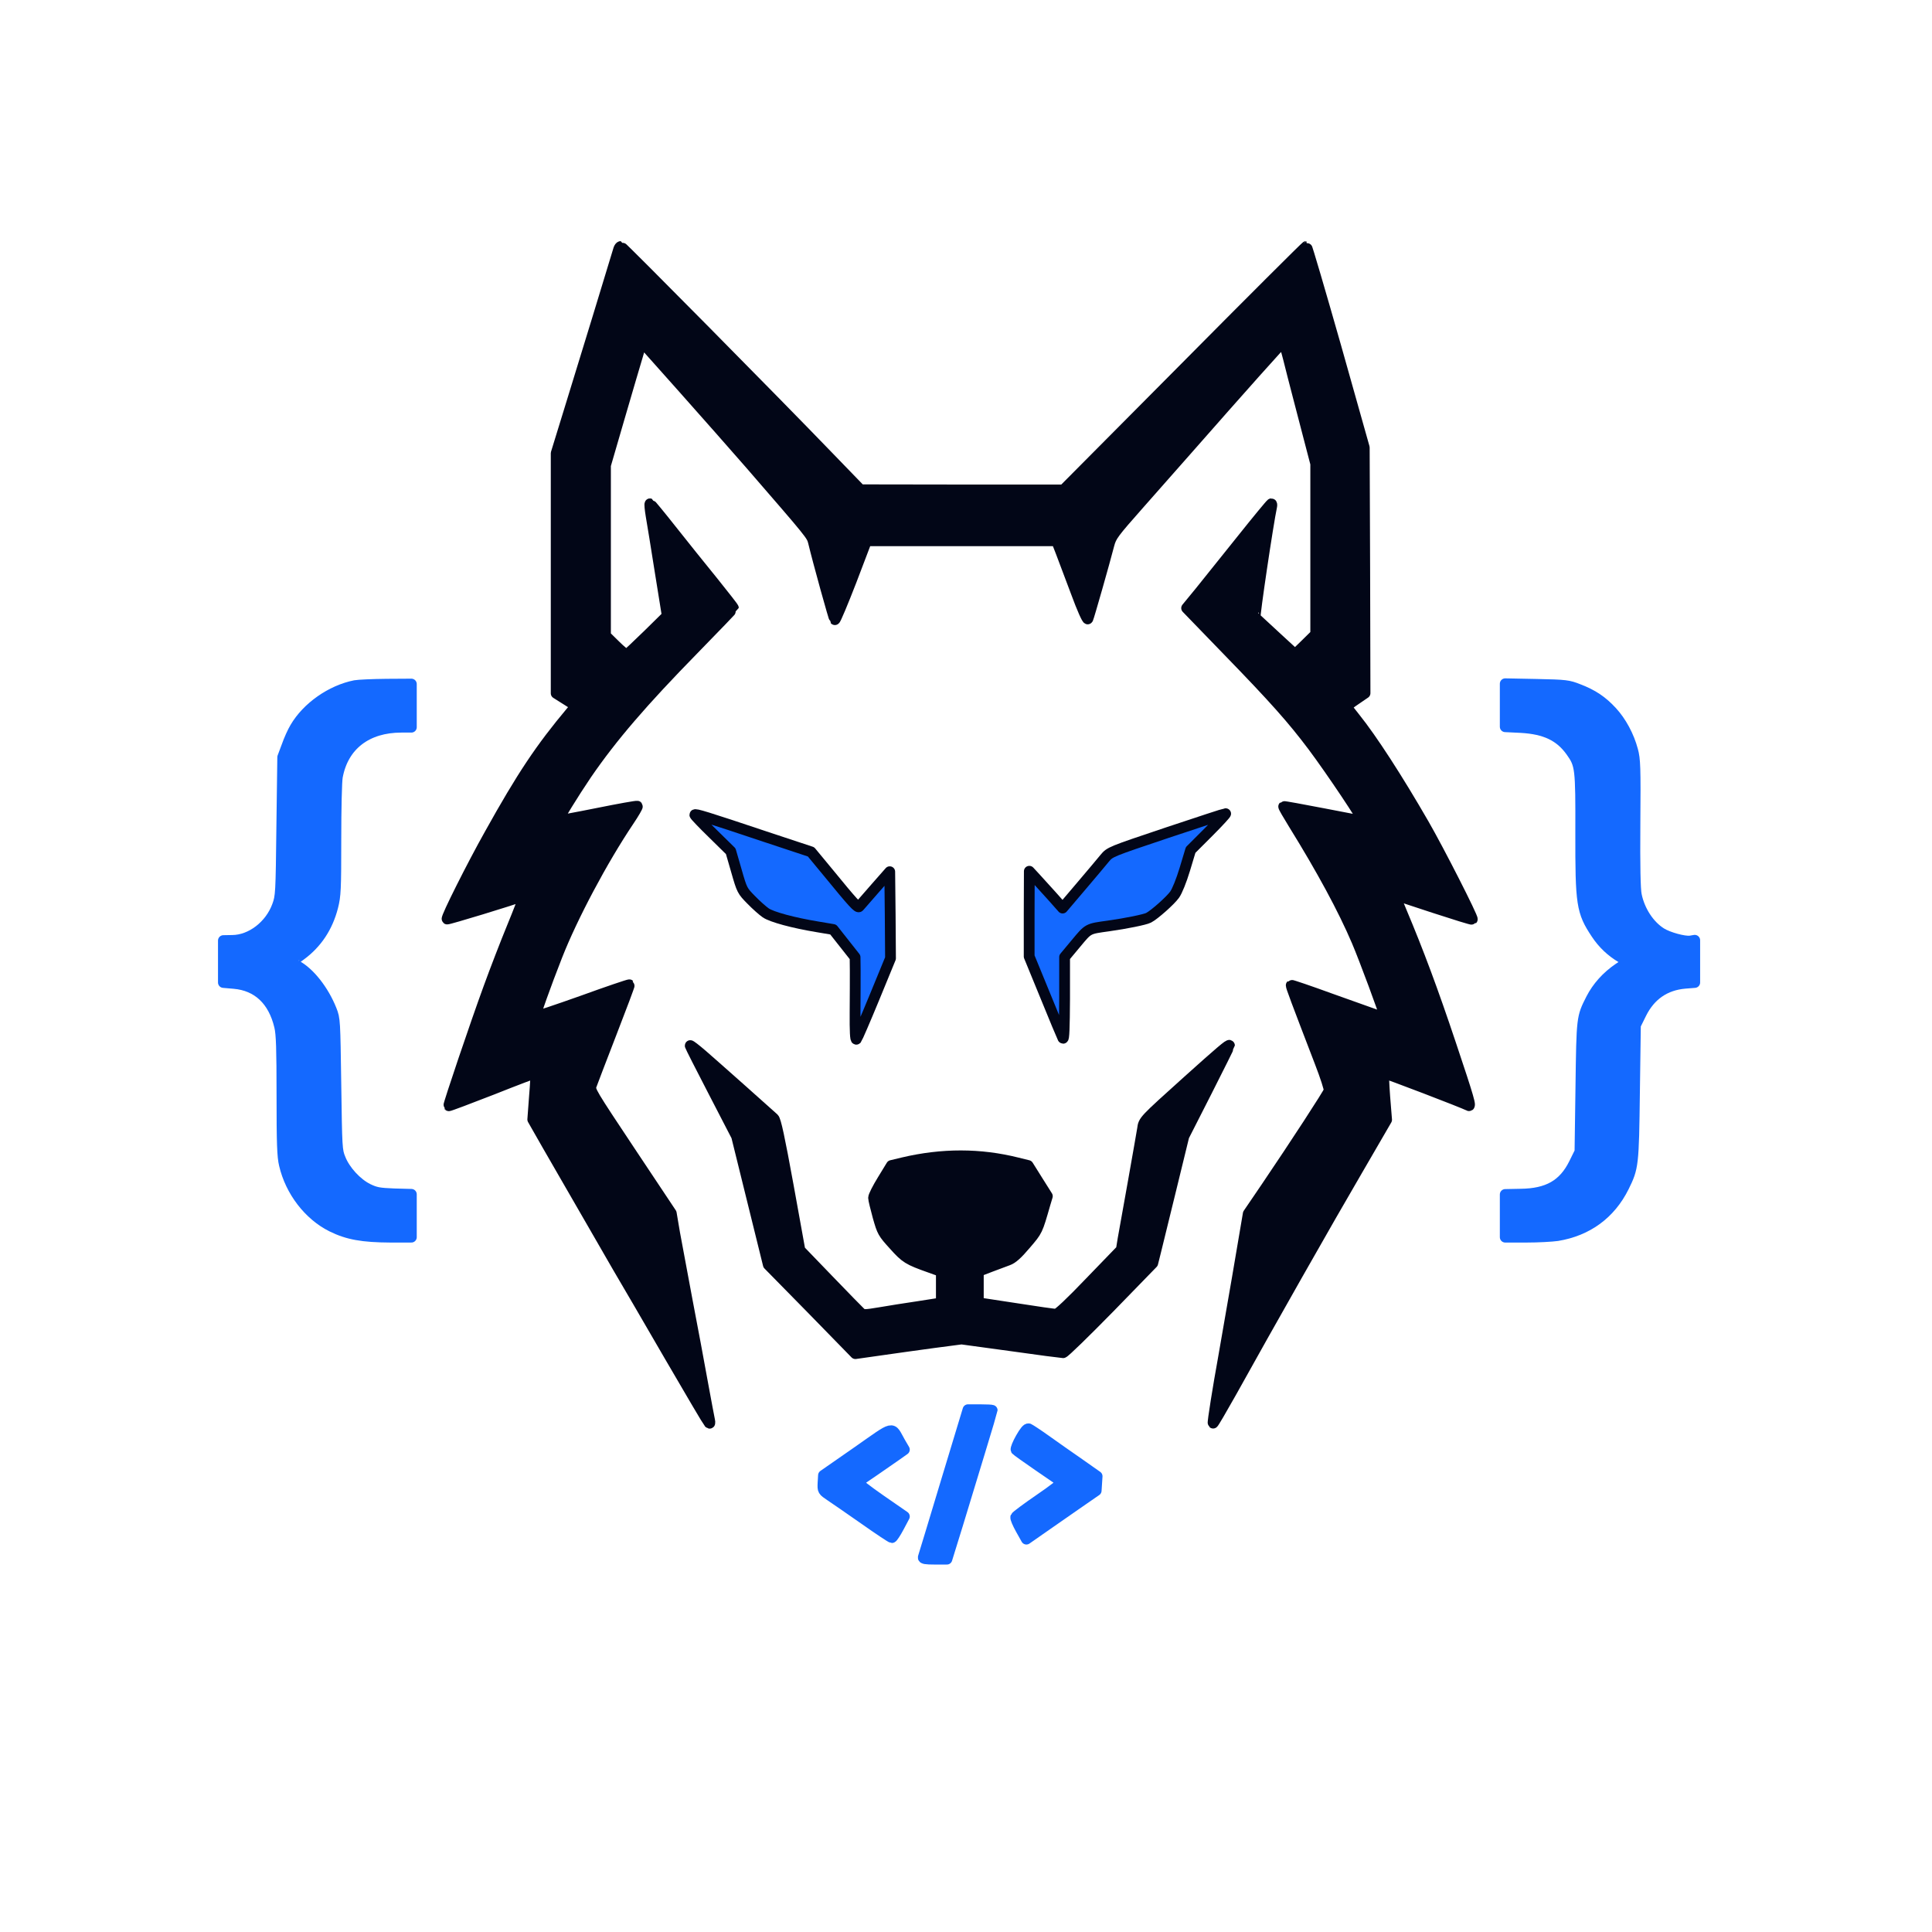
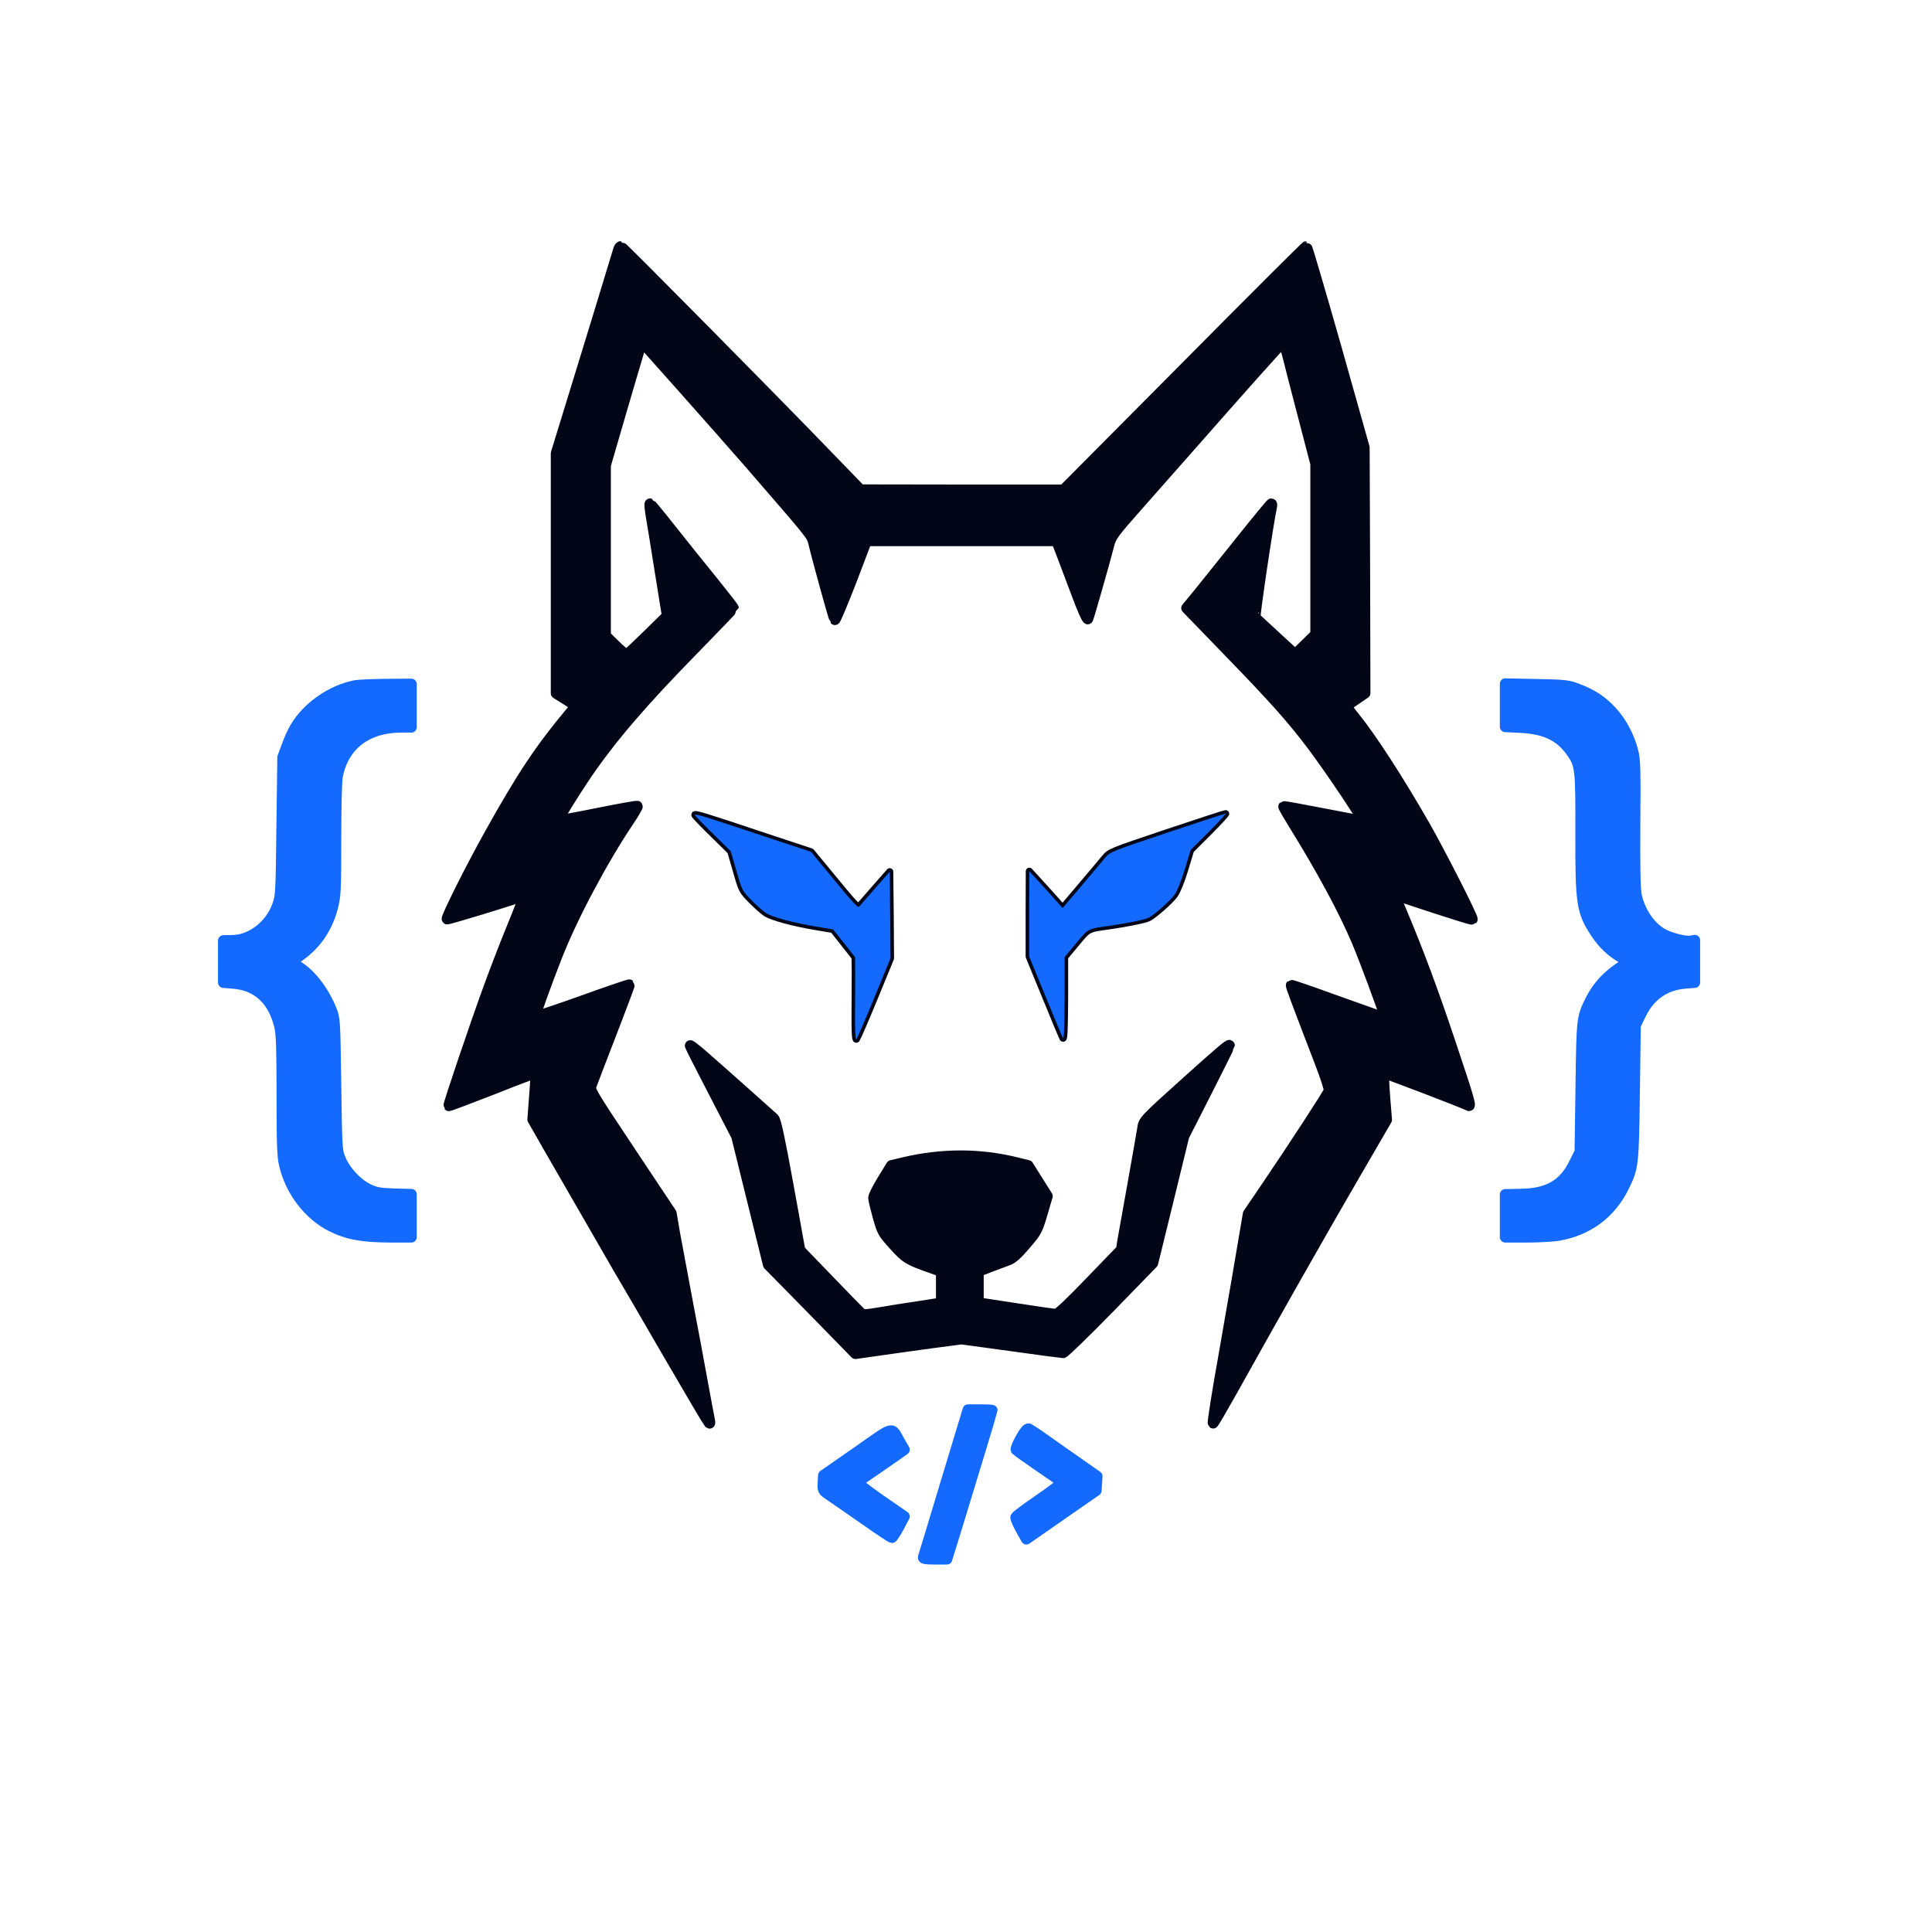
<svg xmlns="http://www.w3.org/2000/svg" version="1.0" width="1254pt" height="1254pt" viewBox="0 0 1254 1254" preserveAspectRatio="xMidYMid meet">
  <style>
  .logo-ink { fill: #020617; stroke: #020617; }
  .logo-blue { fill: #1469FF; stroke: #1469FF; }
-   .logo-eye { fill: #1469FF; stroke: #020617; }
+   .logo-eye { fill: #1469FF; stroke: #020617; stroke-width: 46; paint-order: stroke fill; }
</style>
  <g transform="translate(0,1254) scale(0.1,-0.1)" stroke-width="70" stroke-linejoin="round">
    <path class="logo-ink" d="M4016 10923 c-18 -62 -243 -797 -317 -1036 l-89 -289 0 -779 0 -779 65 -41 65 -41 -31 -36 c-201 -240 -320 -418 -531 -797 -114 -203 -284 -542 -276 -550 4 -4 425 124 476 145 15 7 22 6 22 -2 0 -6 -34 -95 -76 -197 -42 -102 -110 -278 -151 -391 -87 -237 -264 -762 -260 -767 2 -2 129 46 283 106 153 61 280 109 282 107 1 -2 -2 -71 -9 -153 l-11 -149 97 -170 c54 -93 158 -275 233 -404 74 -129 174 -302 222 -385 49 -82 199 -341 335 -575 136 -234 251 -429 257 -435 6 -7 7 -1 4 15 -3 14 -24 124 -46 245 -22 121 -66 360 -99 530 -32 171 -69 369 -82 440 l-22 130 -265 398 c-258 388 -265 399 -255 430 6 18 65 171 131 342 66 170 119 311 117 313 -2 2 -139 -44 -304 -104 -166 -59 -303 -105 -306 -102 -5 5 65 202 140 393 100 255 295 622 467 878 33 49 57 91 55 94 -3 3 -119 -18 -258 -46 -139 -28 -254 -49 -256 -47 -6 5 98 174 184 301 166 242 364 472 699 814 139 142 254 262 254 265 0 4 -60 80 -132 170 -73 90 -194 240 -268 334 -74 94 -138 171 -141 172 -3 0 0 -35 7 -77 8 -43 34 -207 59 -364 l46 -286 -126 -124 c-70 -68 -131 -126 -137 -128 -5 -2 -39 25 -74 60 l-64 63 0 553 0 553 91 313 c50 171 103 352 118 401 l26 89 271 -304 c149 -167 344 -389 435 -493 396 -457 397 -458 409 -505 31 -129 133 -497 139 -503 3 -4 51 110 106 252 l99 260 617 0 617 0 30 -77 c16 -43 60 -160 98 -260 37 -101 71 -177 75 -170 6 12 107 365 137 482 15 56 28 74 197 265 100 113 235 266 301 341 370 421 627 709 633 709 4 0 19 -48 34 -107 15 -60 42 -166 61 -238 19 -71 52 -201 75 -288 l41 -157 0 -554 0 -553 -67 -66 -67 -65 -125 115 c-69 64 -130 120 -134 124 -7 5 84 616 107 722 2 9 1 17 -2 17 -4 -1 -90 -105 -192 -233 -102 -127 -224 -280 -271 -338 l-87 -106 270 -279 c301 -310 418 -442 551 -619 121 -162 337 -485 324 -485 -2 0 -118 22 -258 49 -140 27 -255 48 -257 46 -2 -2 27 -52 64 -112 184 -297 323 -554 412 -763 47 -110 182 -473 182 -491 0 -4 -24 0 -52 11 -29 10 -165 59 -303 108 -137 50 -252 89 -254 87 -3 -4 33 -100 186 -498 36 -93 63 -176 60 -186 -4 -18 -223 -354 -408 -627 l-117 -172 -71 -418 c-40 -231 -81 -466 -91 -524 -33 -181 -70 -413 -66 -417 2 -2 54 87 117 199 246 443 636 1130 818 1441 l191 329 -12 149 c-6 82 -9 151 -6 154 4 4 523 -195 549 -210 20 -13 5 40 -115 398 -116 347 -210 599 -320 860 -25 59 -43 107 -39 107 3 0 116 -36 250 -81 135 -44 247 -79 249 -76 8 7 -216 447 -314 617 -170 295 -337 553 -447 690 -30 37 -55 70 -55 73 0 4 27 25 60 47 l60 41 -2 797 -3 797 -184 653 c-102 358 -188 652 -192 652 -4 0 -360 -355 -791 -790 l-785 -790 -659 0 -659 1 -210 217 c-348 361 -1338 1362 -1346 1362 -4 0 -10 -8 -13 -17z" />
    <path class="logo-blue" d="M2305 8090 c-156 -31 -312 -141 -389 -273 -16 -26 -40 -80 -54 -120 l-27 -72 -6 -450 c-5 -436 -6 -452 -28 -513 -47 -130 -171 -225 -293 -226 l-58 -1 0 -136 0 -136 69 -6 c153 -13 256 -110 296 -279 12 -50 15 -144 15 -448 0 -310 3 -398 16 -450 40 -172 159 -327 308 -401 103 -51 199 -68 379 -69 l137 0 0 139 0 139 -112 3 c-99 4 -120 8 -170 32 -73 36 -149 119 -179 195 -23 55 -23 70 -29 482 -6 417 -6 426 -29 484 -51 129 -144 246 -229 290 -18 9 -32 18 -32 20 0 1 27 22 61 46 105 77 175 182 209 315 18 71 20 111 20 435 0 198 4 381 10 410 38 203 191 320 415 320 l65 0 0 140 0 140 -162 -1 c-90 -1 -181 -5 -203 -9z" />
    <path class="logo-blue" d="M9770 7962 l0 -139 103 -5 c156 -9 252 -54 324 -155 62 -87 64 -106 63 -524 -1 -470 6 -516 101 -659 43 -65 97 -116 163 -155 l47 -28 -64 -42 c-78 -53 -139 -121 -179 -199 -61 -121 -61 -116 -67 -572 l-6 -420 -38 -77 c-68 -137 -170 -196 -347 -198 l-100 -2 0 -139 0 -138 138 0 c75 0 165 5 200 10 195 32 344 141 431 316 62 126 64 139 70 615 l6 435 38 77 c59 118 155 184 284 195 l63 5 0 137 0 137 -29 -5 c-39 -5 -143 23 -189 52 -78 49 -140 144 -161 246 -8 38 -11 187 -9 465 3 366 1 417 -15 475 -25 94 -75 186 -135 251 -63 68 -123 109 -217 145 -66 26 -81 28 -272 32 l-203 4 0 -140z" />
    <path class="logo-eye" d="M4510 7251 c0 -4 52 -59 117 -122 l116 -114 37 -128 c36 -126 38 -129 96 -188 32 -33 75 -71 94 -84 39 -27 179 -65 337 -91 l101 -17 71 -90 71 -90 1 -86 c0 -47 0 -169 -1 -271 -1 -122 2 -182 9 -175 5 6 57 126 115 267 l106 258 -2 281 -3 281 -95 -108 c-52 -59 -98 -112 -103 -118 -8 -12 -37 19 -203 222 l-110 133 -299 99 c-382 128 -455 150 -455 141z" />
    <path class="logo-eye" d="M7575 7135 c-369 -124 -370 -124 -405 -166 -19 -24 -89 -106 -154 -183 l-119 -140 -71 80 c-39 43 -88 97 -108 119 l-37 40 -1 -277 0 -276 105 -256 c57 -141 109 -264 114 -274 7 -12 10 69 11 255 l0 271 75 90 c81 97 74 93 210 112 114 16 237 41 260 53 36 18 141 111 169 150 16 22 44 91 66 164 l38 126 119 119 c65 65 113 118 108 117 -6 0 -176 -56 -380 -124z" />
    <path class="logo-ink" d="M4480 5753 c0 -4 68 -138 151 -298 l150 -290 103 -417 103 -417 283 -288 282 -289 162 23 c88 13 243 34 344 48 l183 24 322 -44 c177 -25 329 -45 337 -45 9 0 143 131 299 290 l283 291 18 72 c10 40 55 225 101 412 l83 340 148 291 c81 160 148 294 148 298 0 11 -63 -43 -270 -229 -289 -260 -287 -258 -294 -312 -4 -27 -32 -183 -61 -348 -30 -165 -59 -331 -66 -369 l-11 -68 -202 -209 c-127 -133 -208 -209 -221 -209 -11 -1 -129 16 -262 37 l-243 37 0 102 0 102 78 30 c42 16 94 35 115 43 28 10 60 38 114 102 78 91 75 86 126 263 l15 50 -63 100 -62 99 -69 17 c-243 61 -489 61 -743 1 l-75 -18 -58 -95 c-32 -52 -58 -103 -58 -115 0 -11 14 -66 29 -122 28 -99 32 -106 103 -184 76 -85 92 -95 233 -145 l75 -27 0 -102 0 -102 -147 -23 c-82 -12 -195 -30 -253 -40 -96 -16 -107 -16 -124 -1 -10 9 -103 104 -206 211 l-188 195 -76 420 c-57 313 -81 424 -94 436 -37 34 -390 348 -464 412 -43 37 -78 64 -78 60z" />
    <path class="logo-blue" d="M6140 2918 c-78 -260 -145 -479 -147 -485 -4 -10 15 -13 74 -13 l79 0 69 223 c86 281 225 739 225 743 0 2 -35 4 -78 4 l-79 0 -143 -472z" />
    <path class="logo-blue" d="M5565 3117 l-220 -153 -3 -50 c-2 -49 -2 -49 50 -84 29 -19 128 -88 220 -152 92 -65 172 -118 177 -118 4 0 25 31 45 69 l36 68 -156 108 c-85 59 -152 111 -147 115 4 4 53 38 108 75 55 38 121 84 147 102 l48 34 -28 48 c-60 105 -28 112 -277 -62z" />
    <path class="logo-blue" d="M6626 3206 c-21 -37 -34 -70 -31 -76 3 -5 70 -52 148 -106 78 -53 146 -100 150 -104 4 -4 -60 -54 -144 -111 -83 -57 -153 -109 -156 -116 -3 -6 12 -41 32 -77 l37 -66 96 67 c53 37 156 108 227 158 l130 90 3 47 3 46 -118 83 c-65 45 -162 113 -215 151 -53 38 -104 71 -111 74 -10 3 -26 -16 -51 -60z" />
  </g>
</svg>
